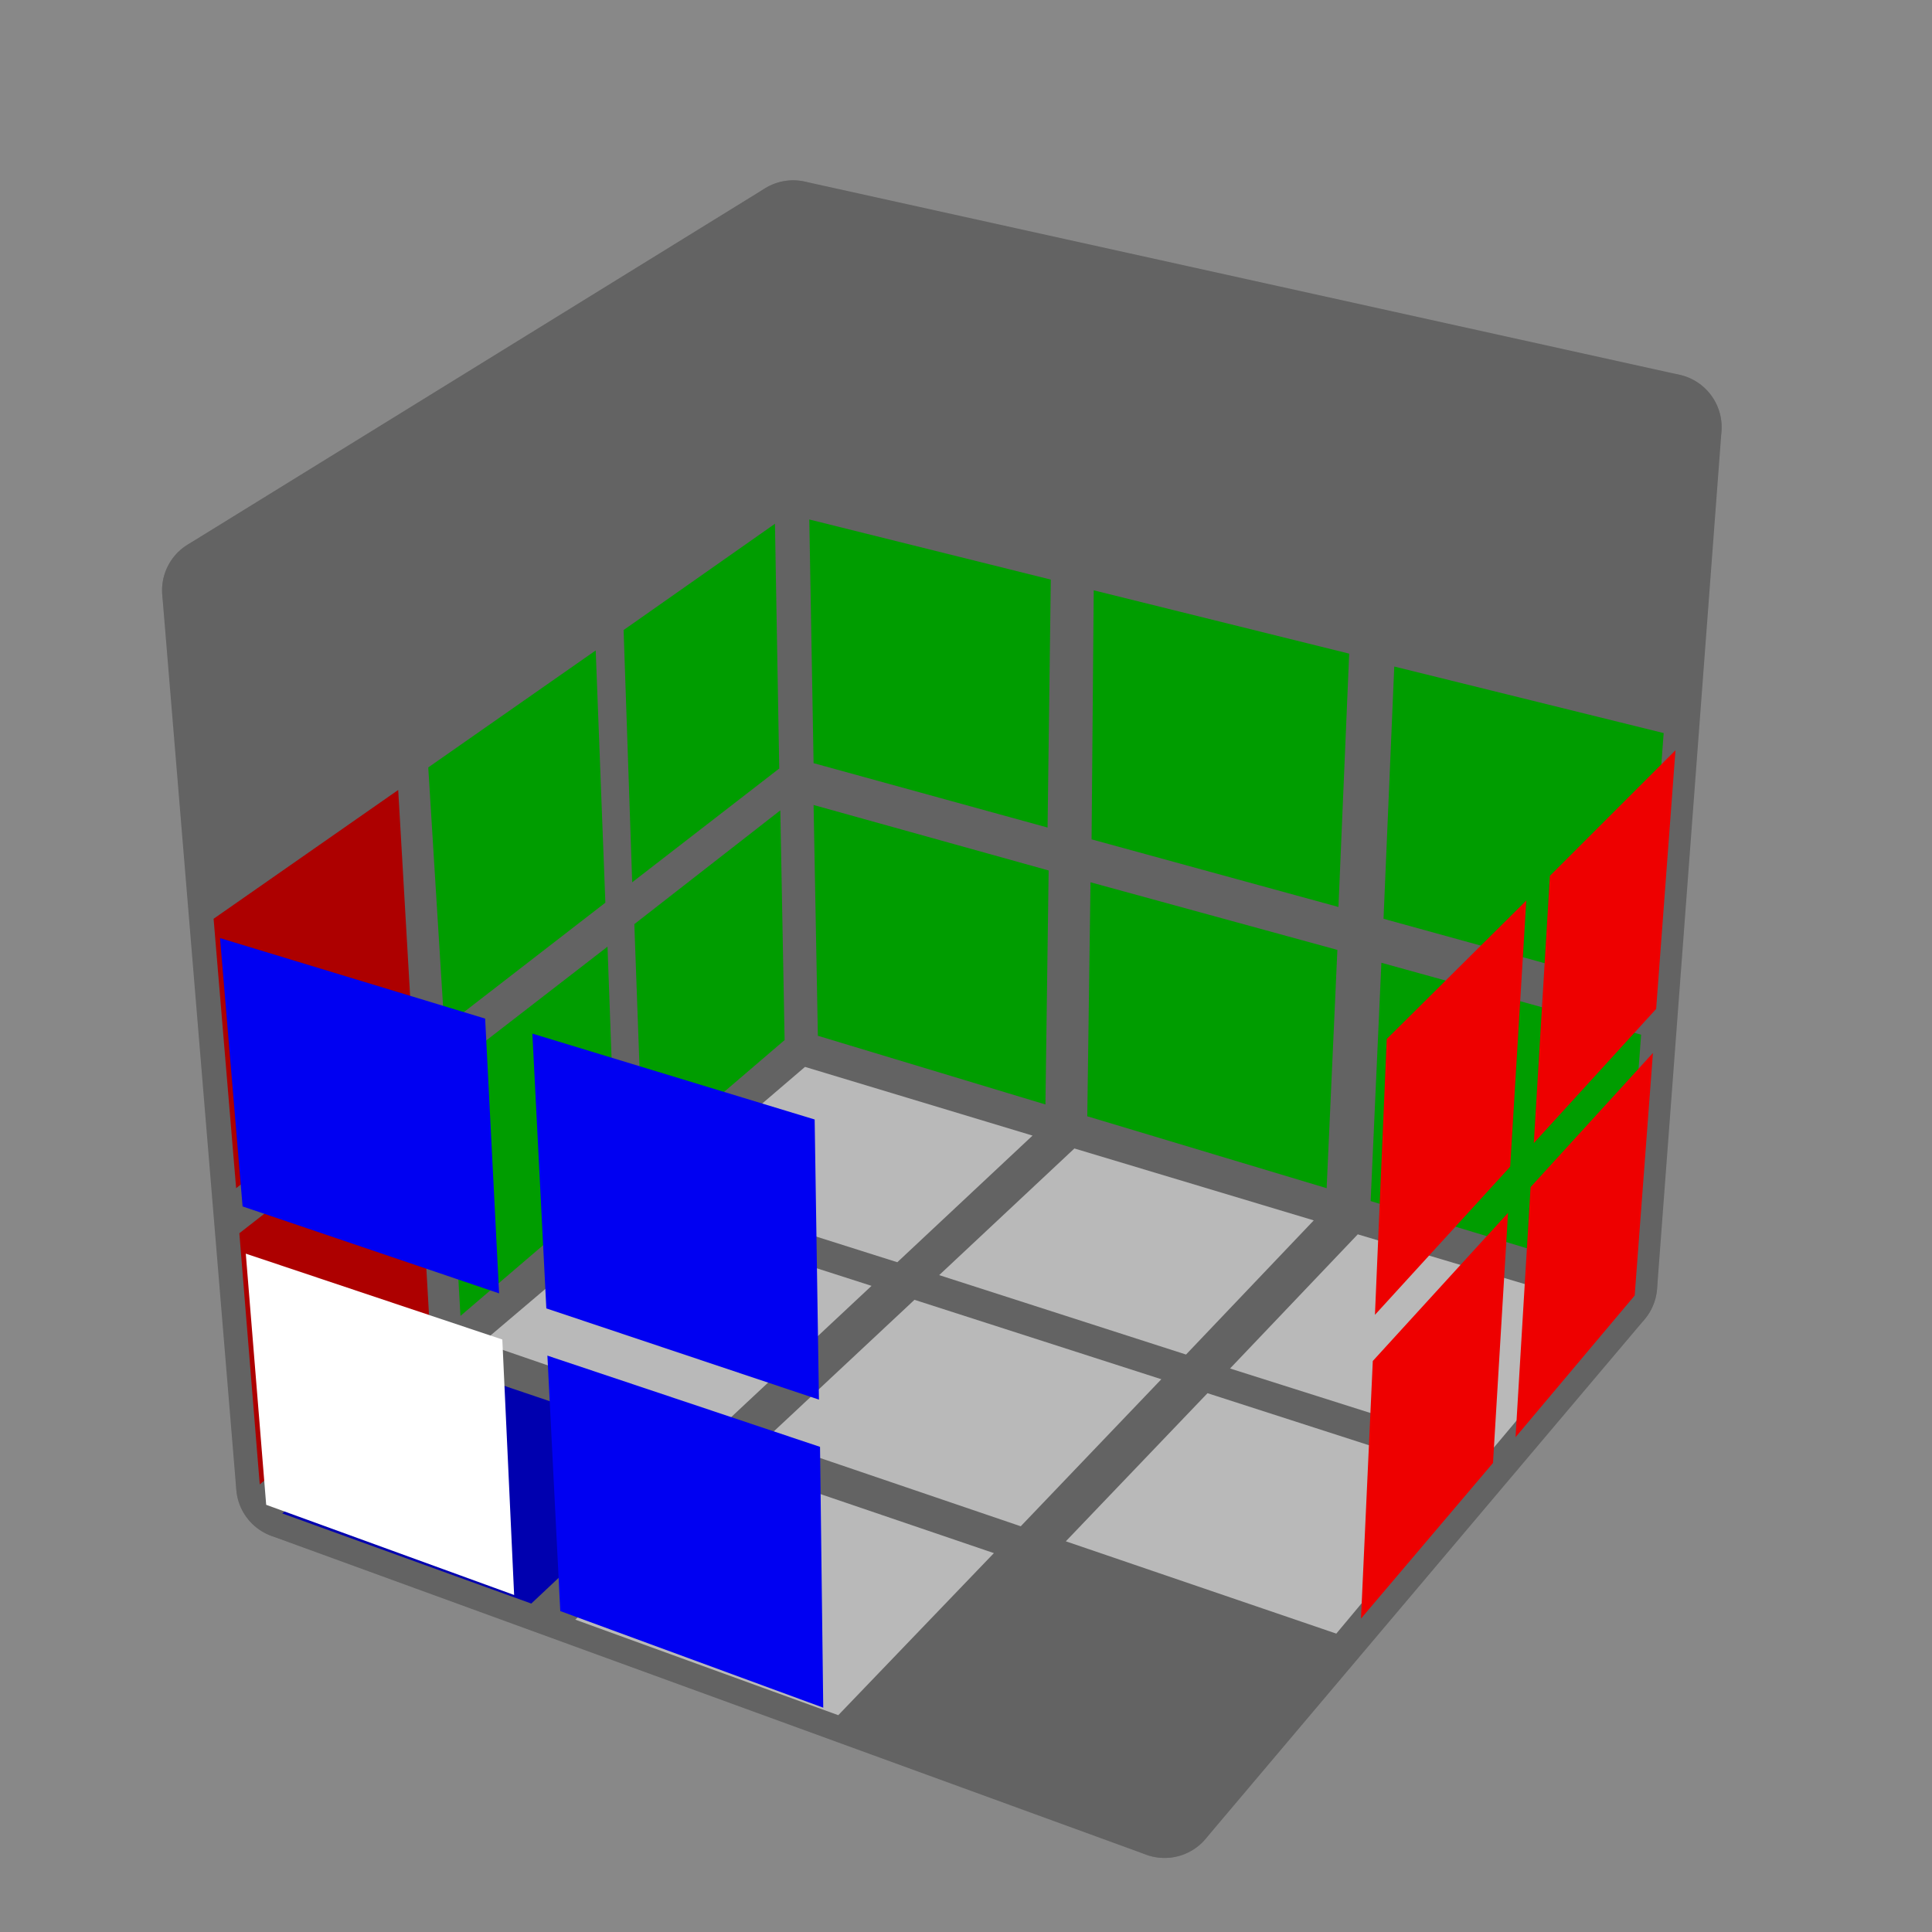
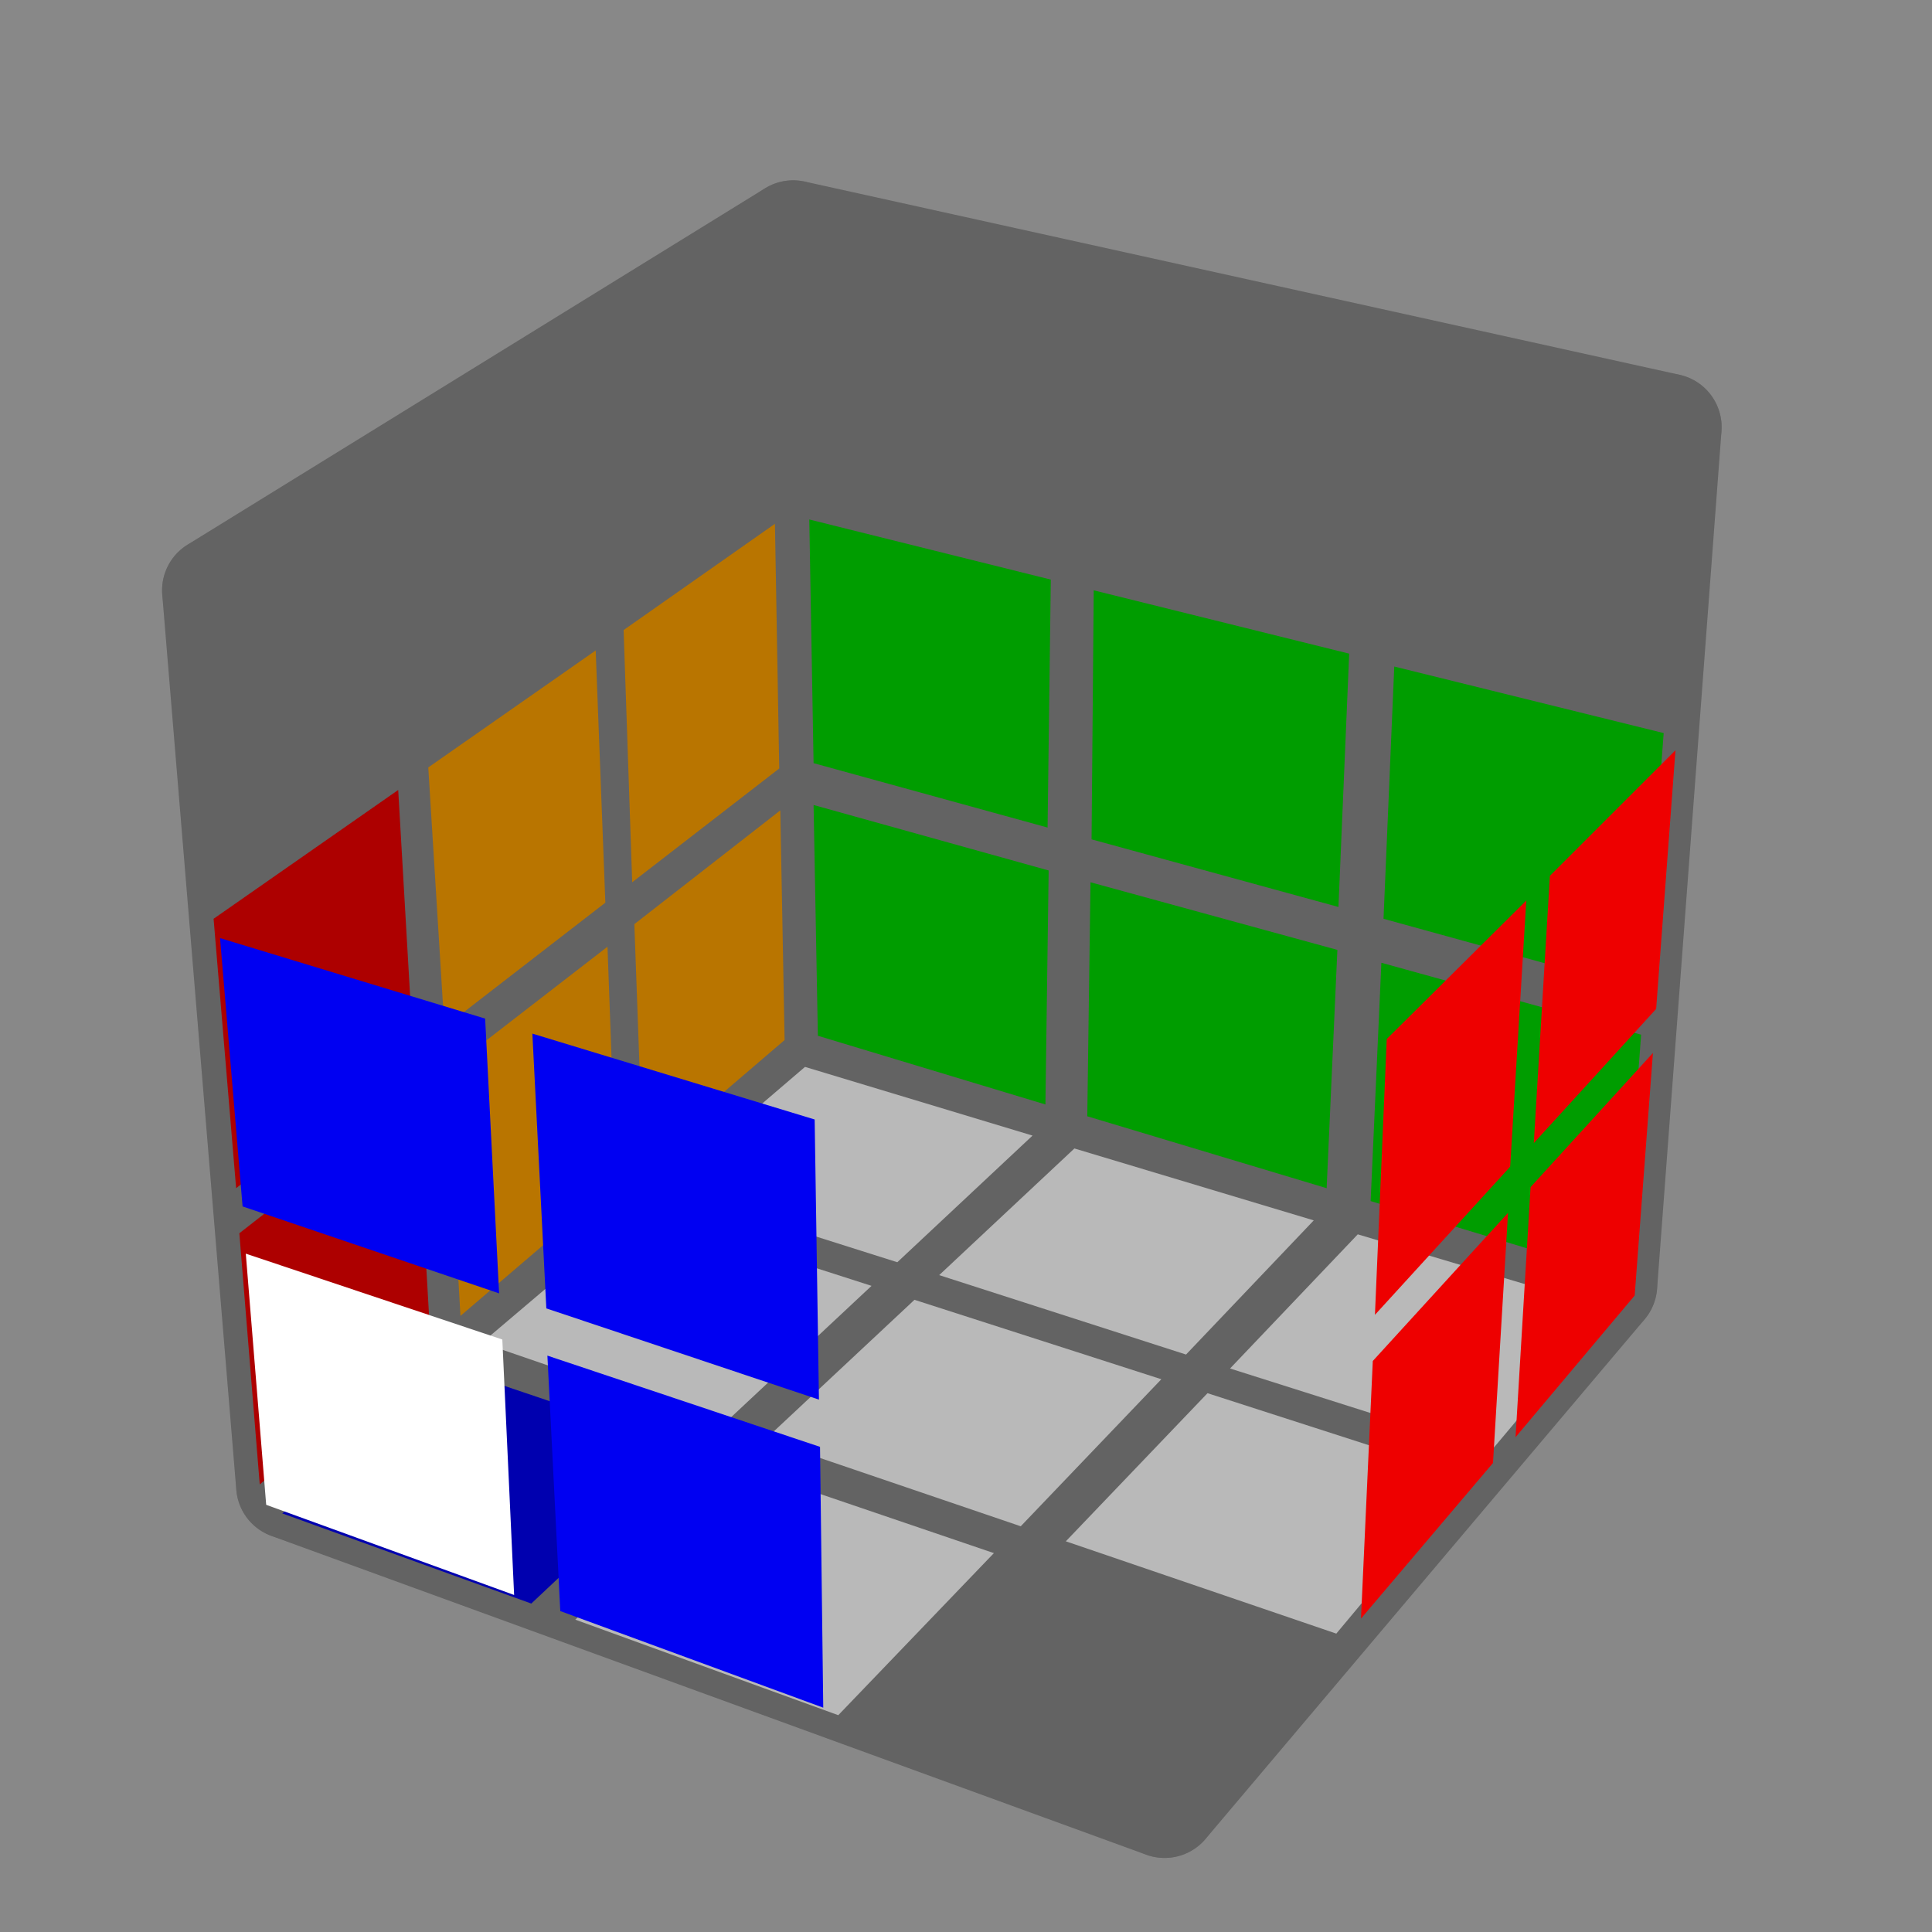
<svg xmlns="http://www.w3.org/2000/svg" version="1.1" width="140" height="140" viewBox="-0.9 -0.9 1.8 1.8">
  <rect fill="#888888" x="-0.9" y="-0.9" width="1.8" height="1.8" />
  <g style="opacity:1;stroke-opacity:0.5;stroke-width:0;stroke-linejoin:round">
    <polygon fill="#000000" stroke="#000000" opacity="0" points="0.672,-0.517 0.412,-0.574 0.402,-0.323 0.652,-0.261" />
    <polygon fill="#000000" stroke="#000000" opacity="0" points="0.368,-0.585 0.123,-0.638 0.12,-0.392 0.358,-0.333" />
    <polygon fill="#000000" stroke="#000000" opacity="0" points="0.082,-0.648 -0.15,-0.699 -0.146,-0.458 0.079,-0.402" />
    <polygon fill="#00D800" stroke="#000000" points="0.65,-0.217 0.399,-0.279 0.389,-0.044 0.632,0.023" />
    <polygon fill="#00D800" stroke="#000000" points="0.357,-0.291 0.119,-0.35 0.117,-0.118 0.347,-0.055" />
    <polygon fill="#00D800" stroke="#000000" points="0.079,-0.36 -0.146,-0.416 -0.142,-0.189 0.076,-0.129" />
    <polygon fill="#00D800" stroke="#000000" points="0.629,0.064 0.387,-0.003 0.377,0.219 0.612,0.29" />
    <polygon fill="#00D800" stroke="#000000" points="0.346,-0.015 0.116,-0.078 0.113,0.14 0.336,0.207" />
    <polygon fill="#00D800" stroke="#000000" points="0.077,-0.089 -0.142,-0.15 -0.138,0.065 0.074,0.129" />
    <polygon fill="#0000F2" stroke="#000000" points="-0.637,0.51 -0.405,0.594 -0.253,0.451 -0.478,0.375" />
    <polygon fill="#FFFFFF" stroke="#000000" points="-0.364,0.609 -0.119,0.698 0.026,0.547 -0.212,0.466" />
    <polygon fill="#000000" stroke="#000000" opacity="0" points="-0.075,0.714 0.185,0.809 0.321,0.648 0.07,0.562" />
    <polygon fill="#FFFFFF" stroke="#000000" points="-0.451,0.351 -0.227,0.428 -0.088,0.298 -0.306,0.228" />
    <polygon fill="#FFFFFF" stroke="#000000" points="-0.187,0.441 0.051,0.522 0.182,0.385 -0.048,0.311" />
    <polygon fill="#FFFFFF" stroke="#000000" points="0.093,0.536 0.345,0.622 0.467,0.476 0.225,0.398" />
    <polygon fill="#FFFFFF" stroke="#000000" points="-0.282,0.207 -0.064,0.276 0.062,0.158 -0.15,0.094" />
    <polygon fill="#FFFFFF" stroke="#000000" points="-0.025,0.288 0.205,0.362 0.324,0.237 0.101,0.17" />
    <polygon fill="#FFFFFF" stroke="#000000" points="0.246,0.375 0.489,0.452 0.6,0.32 0.365,0.25" />
    <polygon fill="#000000" stroke="#000000" opacity="0" points="-0.183,-0.695 -0.33,-0.605 -0.32,-0.355 -0.179,-0.454" />
    <polygon fill="#000000" stroke="#000000" opacity="0" points="-0.356,-0.587 -0.518,-0.488 -0.503,-0.228 -0.347,-0.337" />
    <polygon fill="#000000" stroke="#000000" opacity="0" points="-0.547,-0.468 -0.726,-0.358 -0.704,-0.089 -0.532,-0.209" />
-     <polygon fill="#00D800" stroke="#000000" points="-0.178,-0.412 -0.319,-0.313 -0.311,-0.078 -0.174,-0.184" />
-     <polygon fill="#00D800" stroke="#000000" points="-0.345,-0.294 -0.501,-0.185 -0.486,0.057 -0.336,-0.059" />
+     <polygon fill="#FFA100" stroke="#000000" points="-0.178,-0.412 -0.319,-0.313 -0.311,-0.078 -0.174,-0.184" />
+     <polygon fill="#FFA100" stroke="#000000" points="-0.345,-0.294 -0.501,-0.185 -0.486,0.057 -0.336,-0.059" />
    <polygon fill="#EE0000" stroke="#000000" points="-0.529,-0.164 -0.701,-0.044 -0.68,0.207 -0.515,0.078" />
-     <polygon fill="#00D800" stroke="#000000" points="-0.173,-0.145 -0.309,-0.039 -0.301,0.182 -0.169,0.069" />
-     <polygon fill="#00D800" stroke="#000000" points="-0.334,-0.018 -0.484,0.098 -0.471,0.326 -0.326,0.202" />
+     <polygon fill="#FFA100" stroke="#000000" points="-0.173,-0.145 -0.309,-0.039 -0.301,0.182 -0.169,0.069" />
+     <polygon fill="#FFA100" stroke="#000000" points="-0.334,-0.018 -0.484,0.098 -0.471,0.326 -0.326,0.202" />
    <polygon fill="#EE0000" stroke="#000000" points="-0.512,0.12 -0.677,0.249 -0.658,0.483 -0.499,0.348" />
  </g>
  <g style="stroke-width:0.1;stroke-linejoin:round;opacity:0.15">
    <polygon fill="#000000" stroke="#000000" points="0.654,-0.502 -0.161,-0.682 -0.147,0.074 0.594,0.297" />
    <polygon fill="#000000" stroke="#000000" points="-0.63,0.484 0.185,0.781 0.594,0.297 -0.147,0.074" />
    <polygon fill="#000000" stroke="#000000" points="-0.161,-0.682 -0.699,-0.35 -0.63,0.484 -0.147,0.074" />
  </g>
  <g style="stroke-width:0.1;stroke-linejoin:round;opacity:0.15">
    <polygon fill="#000000" stroke="#000000" points="0.207,-0.103 0.654,-0.502 0.594,0.297 0.185,0.781" />
    <polygon fill="#000000" stroke="#000000" points="-0.161,-0.682 0.654,-0.502 0.207,-0.103 -0.699,-0.35" />
    <polygon fill="#000000" stroke="#000000" points="-0.699,-0.35 0.207,-0.103 0.185,0.781 -0.63,0.484" />
  </g>
  <g style="opacity:1;stroke-opacity:0.5;stroke-width:0;stroke-linejoin:round">
    <polygon fill="#000000" stroke="#000000" opacity="0" points="0.232,-0.097 0.382,-0.231 0.37,0.045 0.225,0.19" />
    <polygon fill="#000000" stroke="#000000" opacity="0" points="0.407,-0.255 0.541,-0.374 0.525,-0.108 0.395,0.022" />
    <polygon fill="#000000" stroke="#000000" opacity="0" points="0.563,-0.395 0.683,-0.502 0.664,-0.246 0.547,-0.129" />
    <polygon fill="#000000" stroke="#000000" opacity="0" points="0.223,0.238 0.368,0.093 0.357,0.35 0.217,0.504" />
    <polygon fill="#EE0000" stroke="#000000" points="0.392,0.068 0.522,-0.061 0.507,0.187 0.381,0.325" />
    <polygon fill="#EE0000" stroke="#000000" points="0.544,-0.084 0.661,-0.201 0.643,0.04 0.529,0.165" />
    <polygon fill="#000000" stroke="#000000" opacity="0" points="0.215,0.548 0.355,0.395 0.345,0.634 0.209,0.795" />
    <polygon fill="#EE0000" stroke="#000000" points="0.379,0.368 0.505,0.23 0.491,0.463 0.368,0.608" />
    <polygon fill="#EE0000" stroke="#000000" points="0.526,0.206 0.64,0.081 0.623,0.307 0.512,0.439" />
    <polygon fill="#000000" stroke="#000000" opacity="0" points="-0.163,-0.712 0.069,-0.661 -0.07,-0.566 -0.309,-0.622" />
    <polygon fill="#000000" stroke="#000000" opacity="0" points="0.112,-0.651 0.357,-0.597 0.227,-0.496 -0.027,-0.556" />
    <polygon fill="#000000" stroke="#000000" opacity="0" points="0.403,-0.587 0.662,-0.53 0.542,-0.423 0.272,-0.486" />
    <polygon fill="#000000" stroke="#000000" opacity="0" points="-0.336,-0.605 -0.096,-0.548 -0.25,-0.443 -0.497,-0.505" />
    <polygon fill="#000000" stroke="#000000" opacity="0" points="-0.052,-0.538 0.202,-0.478 0.057,-0.366 -0.206,-0.432" />
    <polygon fill="#000000" stroke="#000000" opacity="0" points="0.249,-0.466 0.519,-0.403 0.385,-0.284 0.104,-0.354" />
    <polygon fill="#000000" stroke="#000000" opacity="0" points="-0.527,-0.486 -0.279,-0.424 -0.45,-0.306 -0.705,-0.376" />
    <polygon fill="#000000" stroke="#000000" opacity="0" points="-0.233,-0.412 0.03,-0.345 -0.132,-0.22 -0.404,-0.294" />
    <polygon fill="#000000" stroke="#000000" opacity="0" points="0.078,-0.332 0.359,-0.262 0.209,-0.128 -0.083,-0.207" />
    <polygon fill="#000000" stroke="#000000" opacity="0" points="-0.72,-0.342 -0.465,-0.272 -0.451,0.003 -0.698,-0.073" />
    <polygon fill="#000000" stroke="#000000" opacity="0" points="-0.419,-0.259 -0.146,-0.185 -0.143,0.096 -0.405,0.016" />
    <polygon fill="#000000" stroke="#000000" opacity="0" points="-0.098,-0.171 0.194,-0.092 0.186,0.196 -0.094,0.11" />
    <polygon fill="#0000F2" stroke="#000000" points="-0.695,-0.026 -0.448,0.049 -0.435,0.305 -0.674,0.224" />
    <polygon fill="#0000F2" stroke="#000000" points="-0.404,0.063 -0.141,0.143 -0.137,0.404 -0.391,0.319" />
    <polygon fill="#000000" stroke="#000000" opacity="0" points="-0.094,0.158 0.186,0.244 0.18,0.51 -0.09,0.419" />
    <polygon fill="#FFFFFF" stroke="#000000" points="-0.671,0.268 -0.432,0.348 -0.421,0.586 -0.652,0.502" />
    <polygon fill="#0000F2" stroke="#000000" points="-0.39,0.363 -0.136,0.448 -0.133,0.691 -0.378,0.601" />
    <polygon fill="#000000" stroke="#000000" opacity="0" points="-0.091,0.464 0.179,0.555 0.173,0.802 -0.087,0.707" />
  </g>
</svg>
